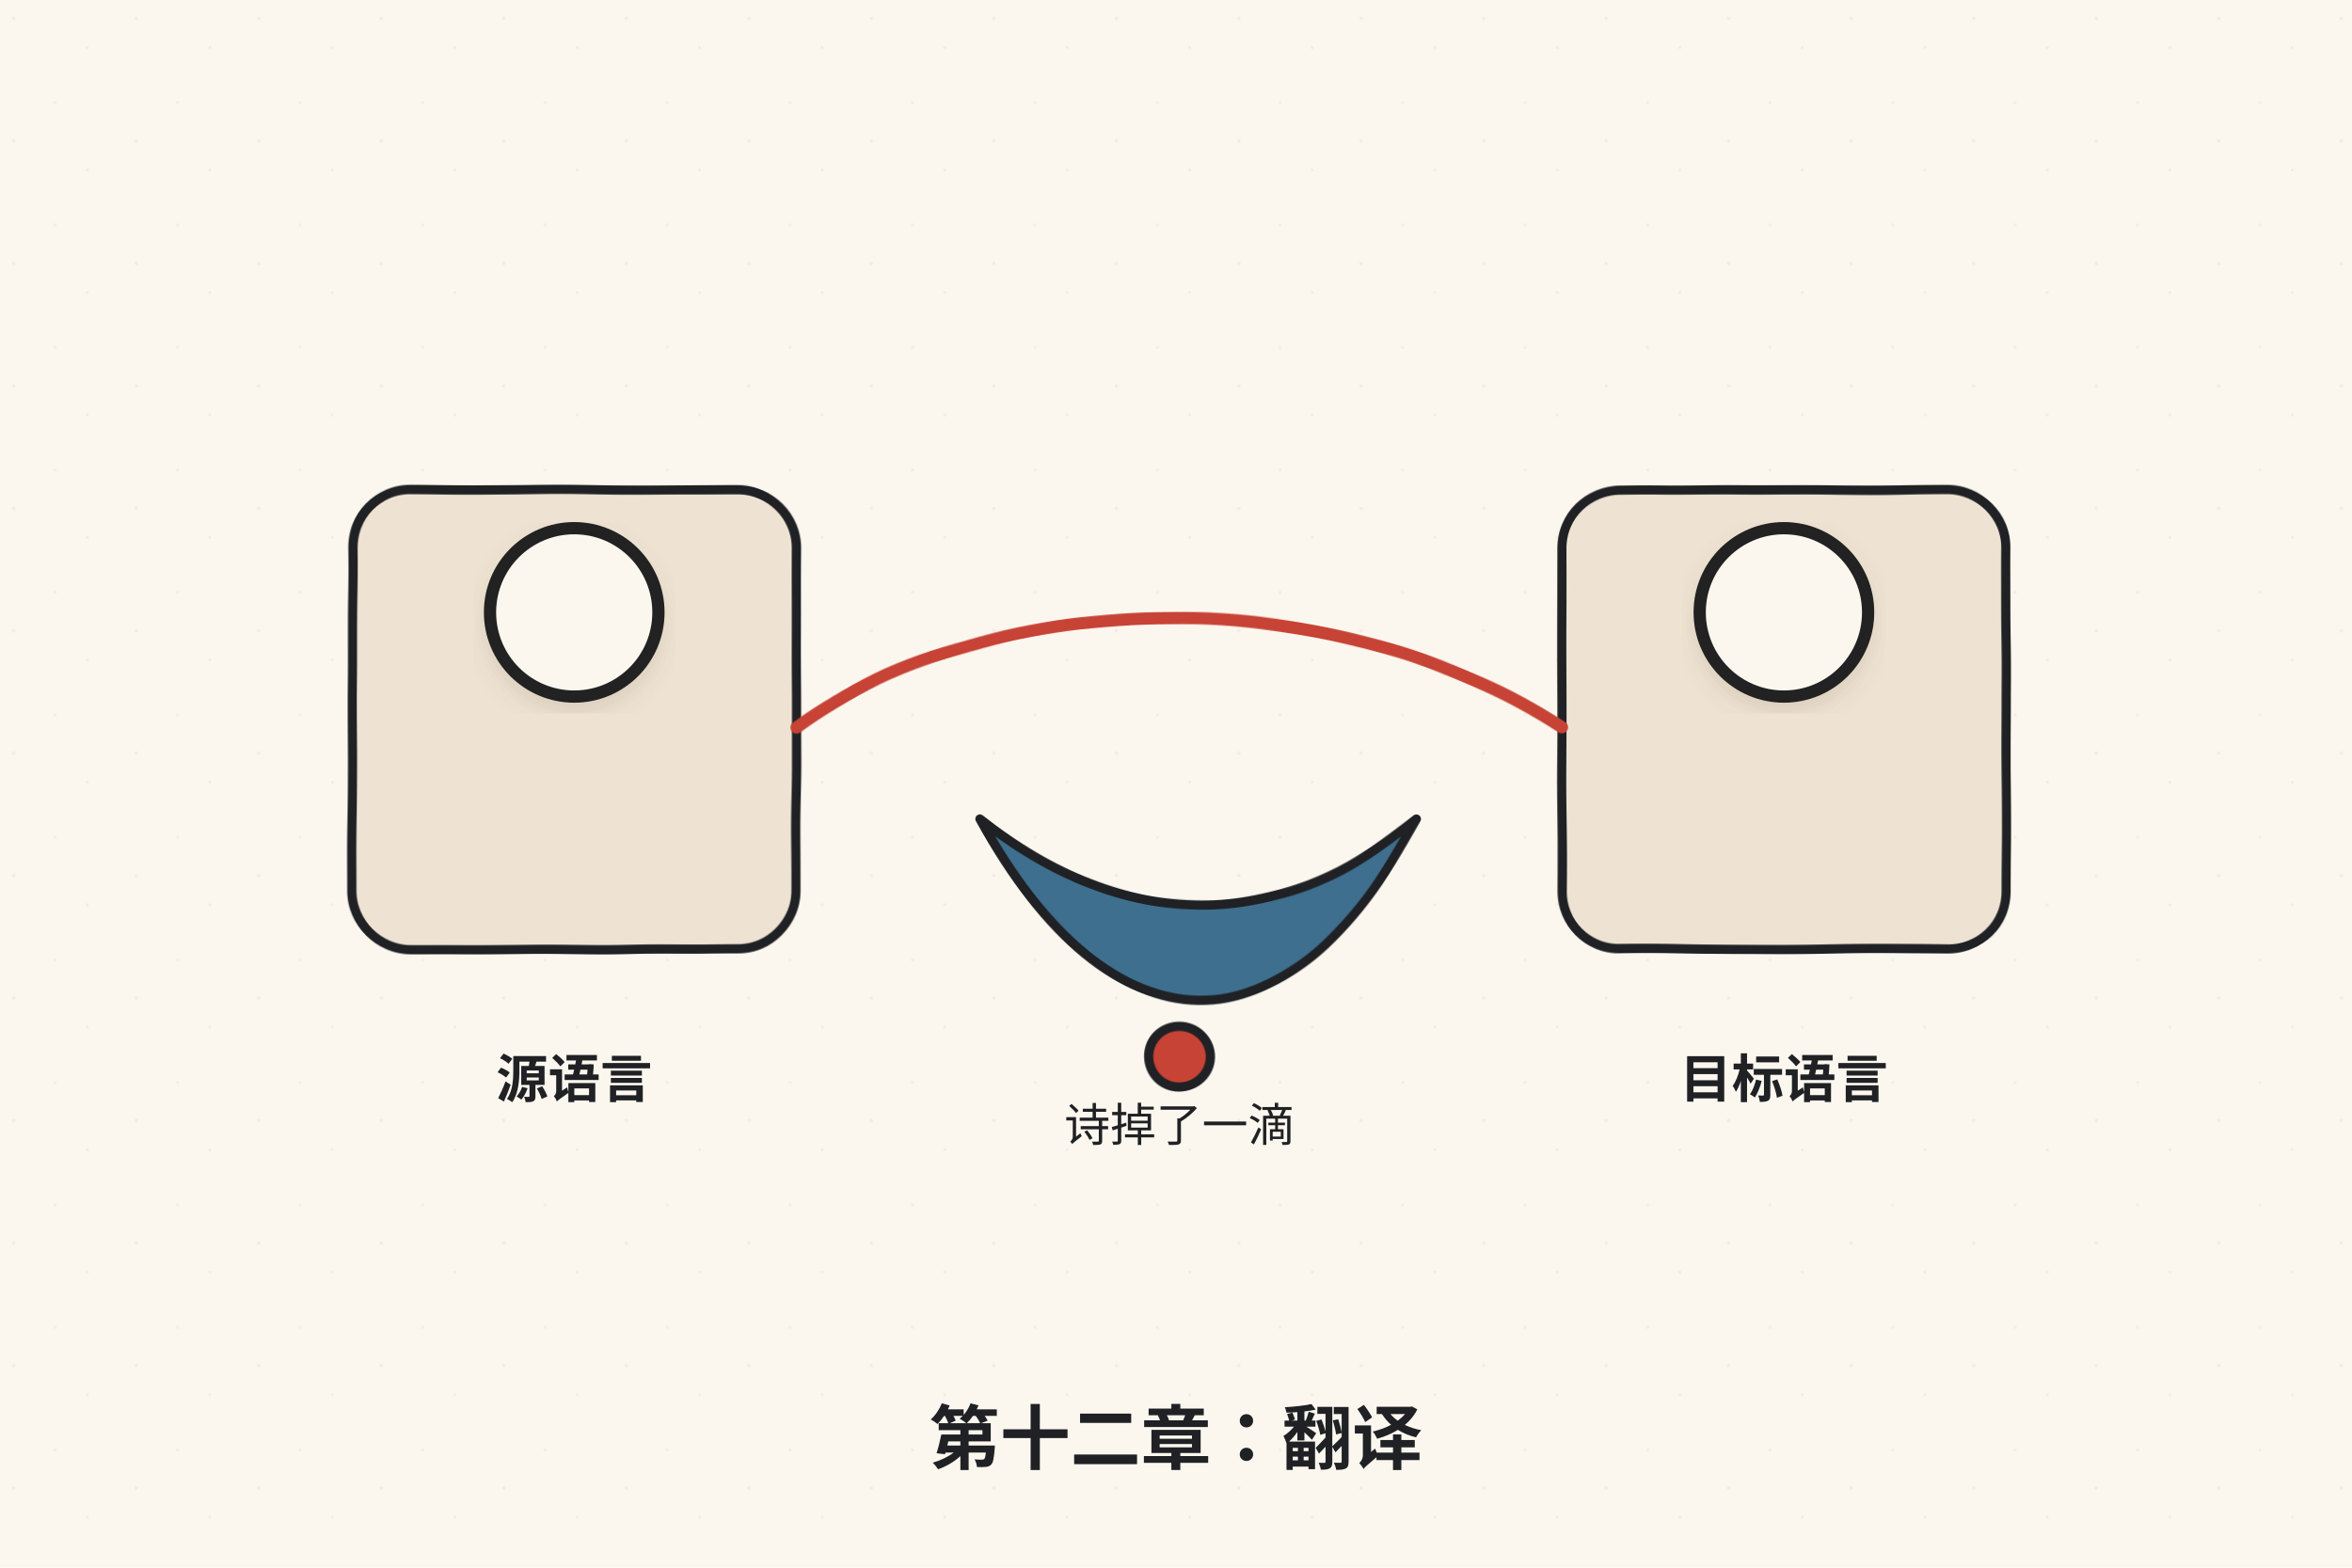
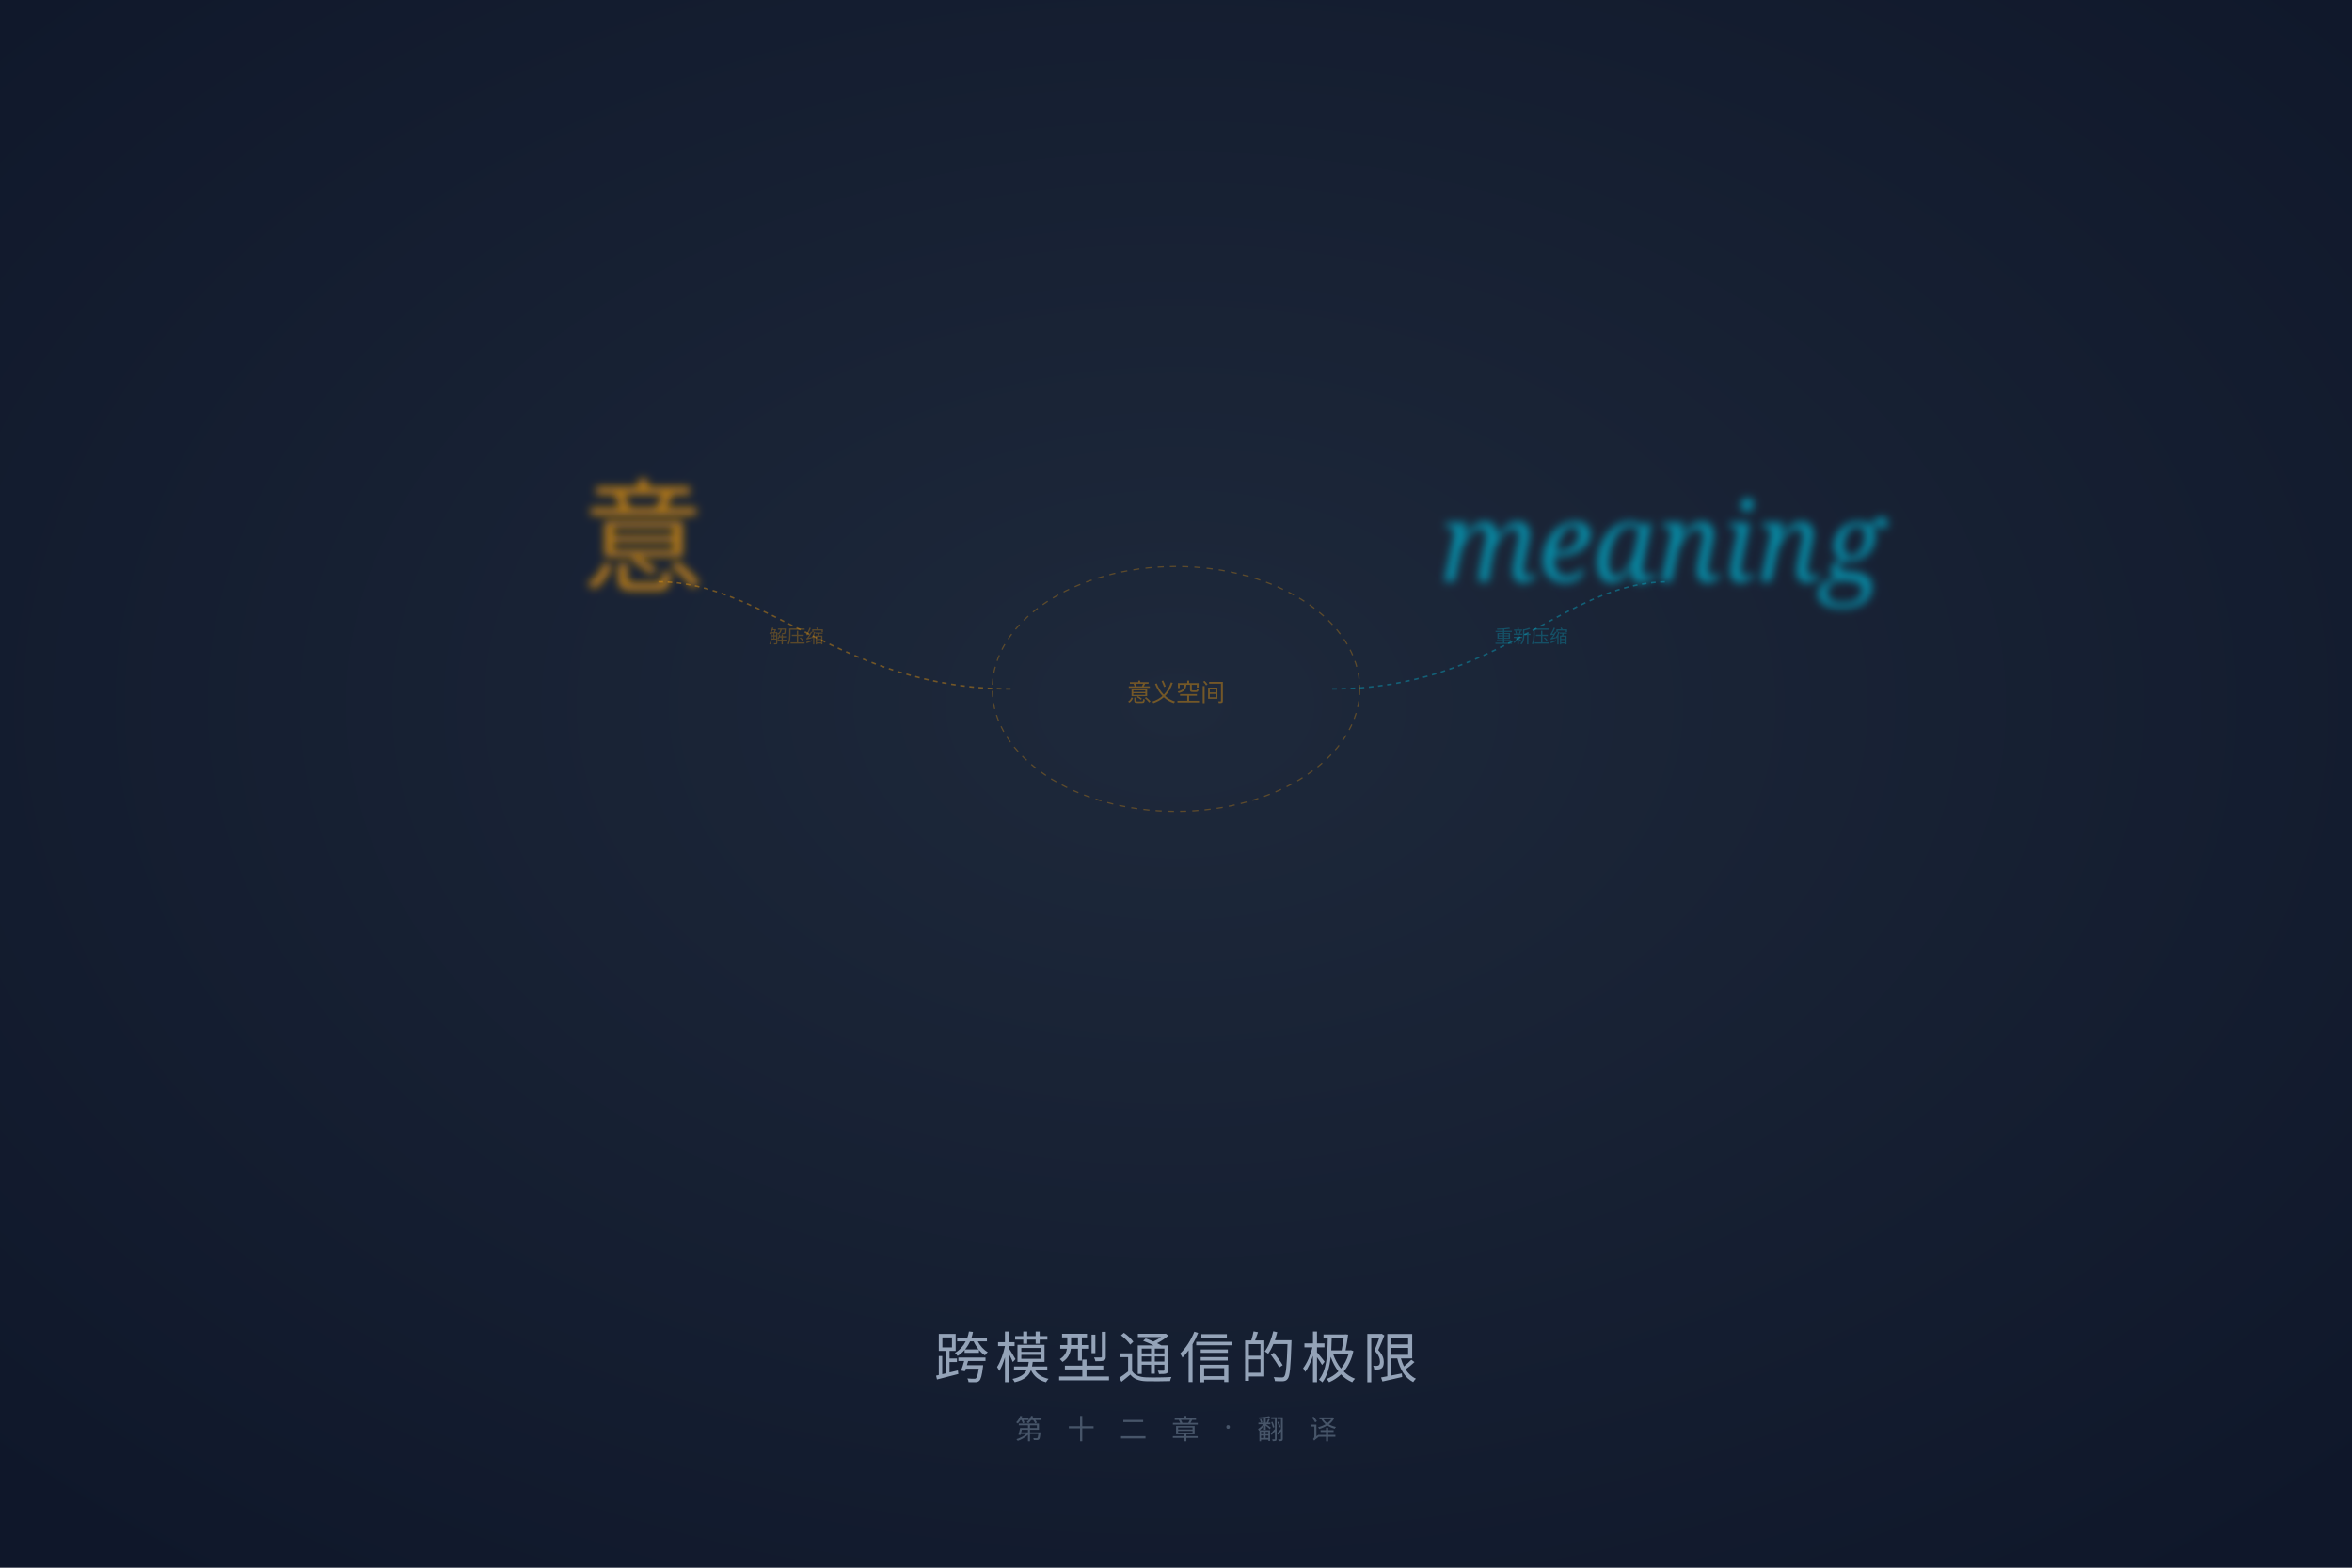
- <svg xmlns="http://www.w3.org/2000/svg" width="1536" height="1024" viewBox="0 0 1536 1024" role="img" aria-labelledby="title desc">
+ <svg xmlns="http://www.w3.org/2000/svg" width="1536" height="1024" viewBox="0 0 1536 1024" role="img" aria-label="跨模型通信的极限">
  <defs>
-     <filter id="wobble">
-       <feTurbulence type="fractalNoise" baseFrequency="0.012" numOctaves="2" seed="7" />
-       <feDisplacementMap in="SourceGraphic" scale="1.8" />
+     <radialGradient id="bg" cx="50%" cy="45%" r="70%">
+       <stop offset="0%" stop-color="#1e293b" />
+       <stop offset="100%" stop-color="#0f172a" />
+     </radialGradient>
+     <linearGradient id="langA" x1="0" y1="0" x2="0" y2="1">
+       <stop offset="0%" stop-color="#f59e0b" stop-opacity="0.3" />
+       <stop offset="100%" stop-color="#f59e0b" stop-opacity="0.05" />
+     </linearGradient>
+     <linearGradient id="langB" x1="0" y1="0" x2="0" y2="1">
+       <stop offset="0%" stop-color="#06b6d4" stop-opacity="0.3" />
+       <stop offset="100%" stop-color="#06b6d4" stop-opacity="0.05" />
+     </linearGradient>
+     <filter id="glow">
+       <feGaussianBlur stdDeviation="3" />
    </filter>
-     <filter id="softShadow">
-       <feDropShadow dx="0" dy="7" stdDeviation="7" flood-color="#6b5a44" flood-opacity="0.15" />
-     </filter>
-     <pattern id="paperGrain" width="80" height="80" patternUnits="userSpaceOnUse">
-       <circle cx="9" cy="12" r="1.2" fill="#dccdb8" opacity=".25" />
-       <circle cx="57" cy="31" r="1" fill="#dccdb8" opacity=".25" />
-       <circle cx="36" cy="67" r="1.1" fill="#dccdb8" opacity=".22" />
-     </pattern>
-     <style>.ink{fill:none;stroke:#202124;stroke-width:8;stroke-linecap:round;stroke-linejoin:round;filter:url(#wobble)}.thin{fill:none;stroke:#202124;stroke-width:4;stroke-linecap:round;stroke-linejoin:round;filter:url(#wobble)}.red{fill:none;stroke:#c74335;stroke-width:8;stroke-linecap:round;stroke-linejoin:round;filter:url(#wobble)}.fillPaper{fill:#fbf7ef;stroke:#202124;stroke-width:8;stroke-linecap:round;stroke-linejoin:round;filter:url(#softShadow)}.wash{fill:#eee3d3;stroke:#202124;stroke-width:6;stroke-linecap:round;stroke-linejoin:round;filter:url(#wobble)}.redFill{fill:#c74335;stroke:#202124;stroke-width:6;stroke-linecap:round;stroke-linejoin:round;filter:url(#wobble)}.blueFill{fill:#3e6f8f;stroke:#202124;stroke-width:6;stroke-linecap:round;stroke-linejoin:round;filter:url(#wobble)}.greenFill{fill:#5f7f53;stroke:#202124;stroke-width:6;stroke-linecap:round;stroke-linejoin:round;filter:url(#wobble)}.goldFill{fill:#b88a36;stroke:#202124;stroke-width:6;stroke-linecap:round;stroke-linejoin:round;filter:url(#wobble)}text{font-family:Arial,'Microsoft YaHei',sans-serif;fill:#202124;dominant-baseline:middle}.caption{font-size:30px}.small{font-size:24px}.label{font-size:34px;font-weight:700}.title{font-size:46px;font-weight:700}</style>
  </defs>
-   <rect width="1536" height="1024" fill="#fbf7ef" />
-   <rect width="1536" height="1024" fill="url(#paperGrain)" />
-   <g>
-     <rect class="wash" x="230" y="320" width="290" height="300" rx="38" />
-     <circle class="fillPaper" cx="375" cy="400" r="55" />
-     <path class="ink" d="M310 620 h130" />
-     <rect class="wash" x="1020" y="320" width="290" height="300" rx="38" />
-     <circle class="fillPaper" cx="1165" cy="400" r="55" />
-     <path class="ink" d="M1100 620 h130" />
-     <path class="red" d="M520 475 C650 380 875 380 1020 475" />
-     <path class="blueFill" d="M640 535 C735 610 835 610 925 535 C840 695 725 690 640 535z" />
-     <circle class="redFill" cx="770" cy="690" r="20" />
-     <text x="770" y="735" class="caption" text-anchor="middle">诗掉了一滴</text>
-     <text x="375" y="705" class="label" text-anchor="middle">源语言</text>
-     <text x="1165" y="705" class="label" text-anchor="middle">目标语言</text>
+   <rect width="1536" height="1024" fill="url(#bg)" />
+   <g transform="translate(380, 380)" opacity="0.7">
+     <text font-family="'Noto Serif SC', 'Songti SC', serif" font-size="80" fill="#f59e0b" filter="url(#glow)">意</text>
  </g>
-   <text x="768" y="940" class="title" text-anchor="middle">第十二章：翻译</text>
+   <g transform="translate(940, 380)" opacity="0.7">
+     <text font-family="'Georgia', serif" font-size="72" fill="#06b6d4" filter="url(#glow)" font-style="italic">meaning</text>
+   </g>
+   <ellipse cx="768" cy="450" rx="120" ry="80" fill="none" stroke="#f59e0b" stroke-width="0.8" stroke-dasharray="4,4" opacity="0.3" />
+   <text x="768" y="458" text-anchor="middle" font-family="'Noto Serif SC', 'Songti SC', serif" font-size="16" fill="#f59e0b" opacity="0.4">意义空间</text>
+   <path d="M430 380 C500 380, 550 450, 660 450" stroke="#f59e0b" stroke-width="1" stroke-dasharray="3,3" fill="none" opacity="0.4" />
+   <text x="520" y="420" text-anchor="middle" font-family="'Noto Serif SC', 'Songti SC', serif" font-size="12" fill="#f59e0b" opacity="0.3">解压缩</text>
+   <path d="M870 450 C980 450, 1020 380, 1090 380" stroke="#06b6d4" stroke-width="1" stroke-dasharray="3,3" fill="none" opacity="0.4" />
+   <text x="1000" y="420" text-anchor="middle" font-family="'Noto Serif SC', 'Songti SC', serif" font-size="12" fill="#06b6d4" opacity="0.3">重新压缩</text>
+   <text x="768" y="900" text-anchor="middle" font-family="'Noto Serif SC', 'Songti SC', serif" font-size="36" fill="#94a3b8" letter-spacing="4">跨模型通信的极限</text>
+   <text x="768" y="940" text-anchor="middle" font-family="'Noto Serif SC', 'Songti SC', serif" font-size="18" fill="#475569" letter-spacing="6">第 十 二 章 · 翻 译</text>
</svg>
